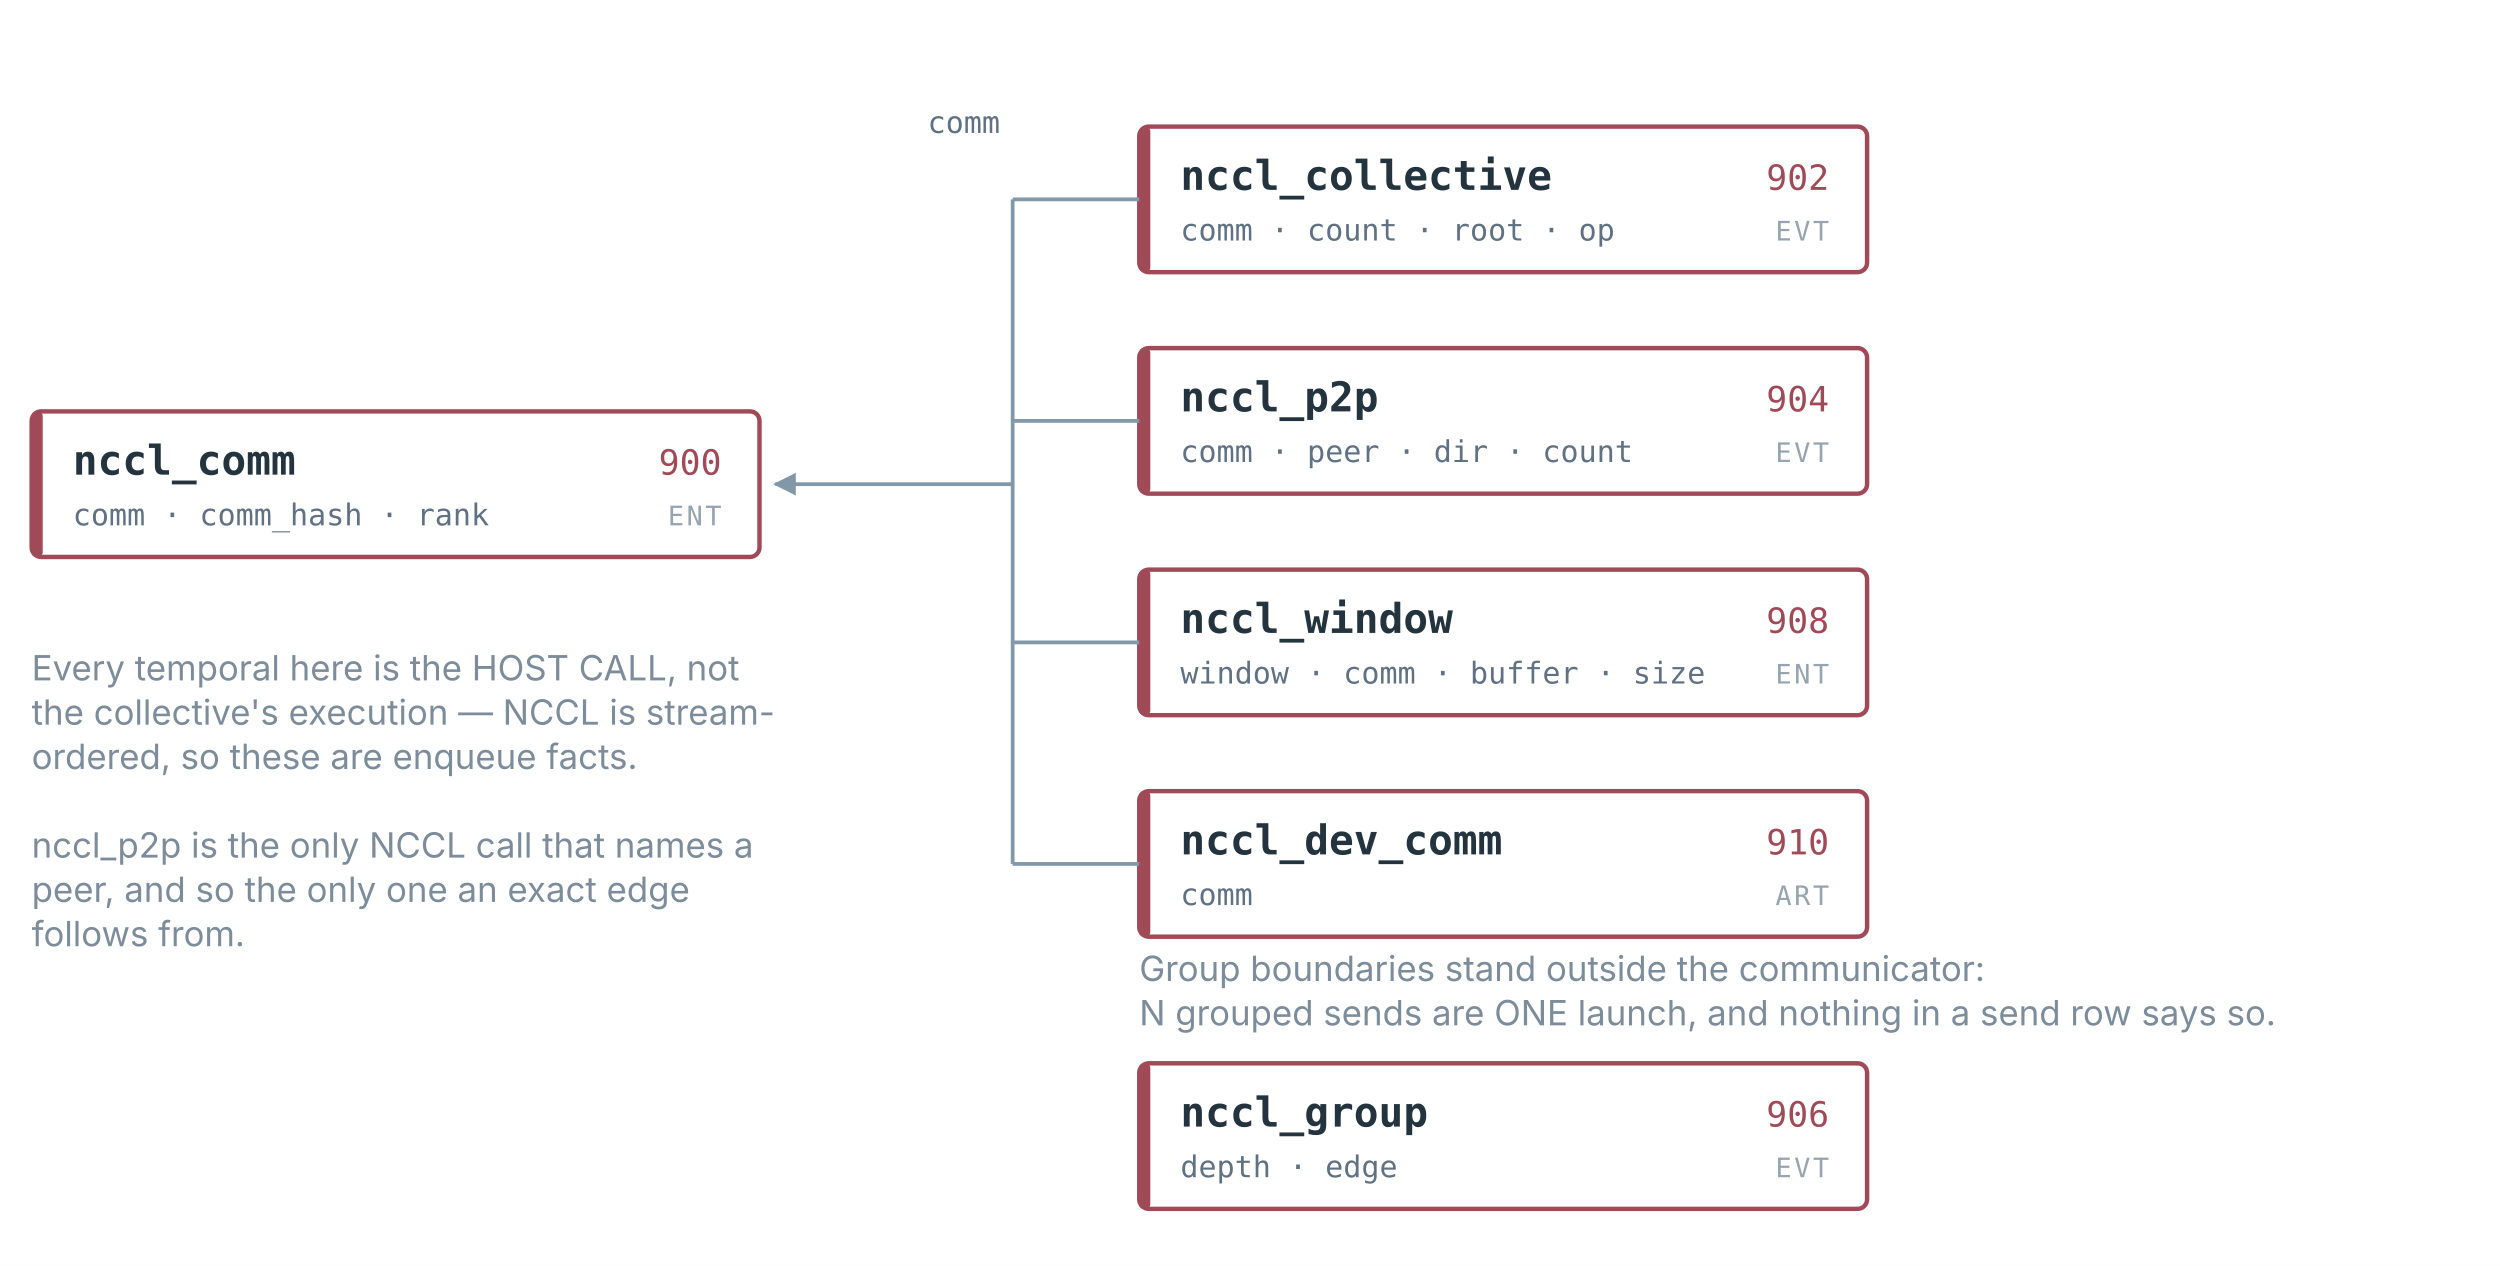
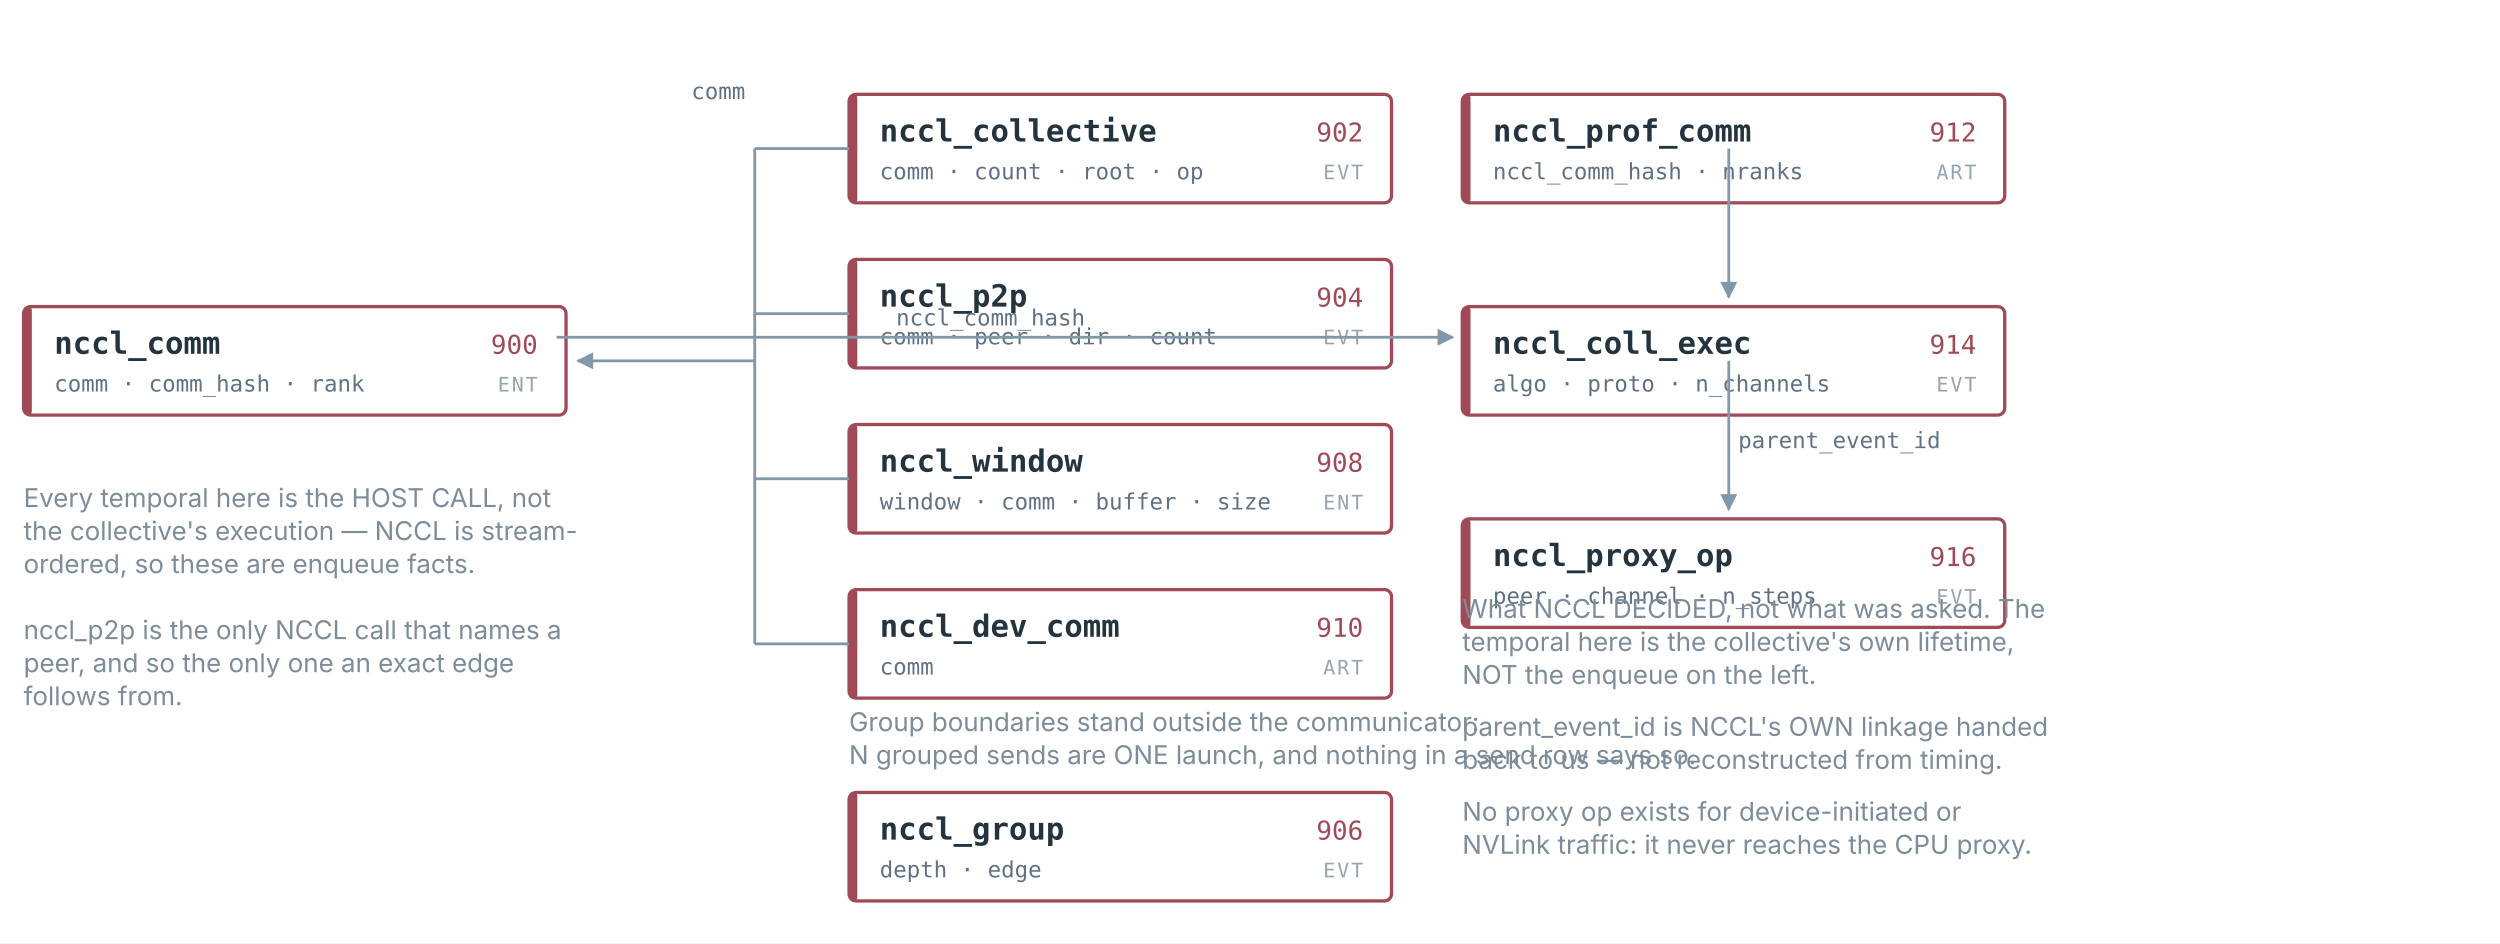
- <svg xmlns="http://www.w3.org/2000/svg" viewBox="0 0 790 400" width="1343" height="680" font-family="Inter, Helvetica Neue, Arial, sans-serif">
-   <rect width="790.0" height="400.0" fill="#ffffff" />
+ <svg xmlns="http://www.w3.org/2000/svg" viewBox="0 0 1060 400" width="1802" height="680" font-family="Inter, Helvetica Neue, Arial, sans-serif">
+   <rect width="1060.0" height="400.0" fill="#ffffff" />
  <defs>
    <marker id="ar" viewBox="0 0 10 10" refX="9" refY="5" markerWidth="6" markerHeight="6" orient="auto-start-reverse">
      <path d="M0 0 L10 5 L0 10 z" fill="#8298a8" />
    </marker>
  </defs>
  <g>
    <rect x="10" y="130" width="230" height="46" rx="3" fill="#ffffff" stroke="#a04a58" stroke-width="1.4" />
    <rect x="10" y="130" width="3.5" height="46" rx="1.5" fill="#a04a58" />
    <text x="23" y="150" font-family="ui-monospace, SFMono-Regular, Menlo, monospace" font-size="13" font-weight="600" fill="#24343f">nccl_comm</text>
    <text x="23" y="166" font-family="ui-monospace, SFMono-Regular, Menlo, monospace" font-size="9.5" fill="#5f7183">comm · comm_hash · rank</text>
    <text x="228" y="150" fill="#a04a58" font-family="ui-monospace, SFMono-Regular, Menlo, monospace" font-size="11" font-weight="500" text-anchor="end">900</text>
    <text x="228" y="166" font-family="ui-monospace, SFMono-Regular, Menlo, monospace" font-size="8.5" letter-spacing="0.8" fill="#95a4b0" text-anchor="end">ENT</text>
  </g>
  <g>
    <rect x="360" y="40" width="230" height="46" rx="3" fill="#ffffff" stroke="#a04a58" stroke-width="1.4" />
    <rect x="360" y="40" width="3.5" height="46" rx="1.5" fill="#a04a58" />
    <text x="373" y="60" font-family="ui-monospace, SFMono-Regular, Menlo, monospace" font-size="13" font-weight="600" fill="#24343f">nccl_collective</text>
    <text x="373" y="76" font-family="ui-monospace, SFMono-Regular, Menlo, monospace" font-size="9.5" fill="#5f7183">comm · count · root · op</text>
    <text x="578" y="60" fill="#a04a58" font-family="ui-monospace, SFMono-Regular, Menlo, monospace" font-size="11" font-weight="500" text-anchor="end">902</text>
    <text x="578" y="76" font-family="ui-monospace, SFMono-Regular, Menlo, monospace" font-size="8.5" letter-spacing="0.8" fill="#95a4b0" text-anchor="end">EVT</text>
  </g>
  <g>
    <rect x="360" y="110" width="230" height="46" rx="3" fill="#ffffff" stroke="#a04a58" stroke-width="1.4" />
    <rect x="360" y="110" width="3.5" height="46" rx="1.5" fill="#a04a58" />
    <text x="373" y="130" font-family="ui-monospace, SFMono-Regular, Menlo, monospace" font-size="13" font-weight="600" fill="#24343f">nccl_p2p</text>
    <text x="373" y="146" font-family="ui-monospace, SFMono-Regular, Menlo, monospace" font-size="9.5" fill="#5f7183">comm · peer · dir · count</text>
    <text x="578" y="130" fill="#a04a58" font-family="ui-monospace, SFMono-Regular, Menlo, monospace" font-size="11" font-weight="500" text-anchor="end">904</text>
    <text x="578" y="146" font-family="ui-monospace, SFMono-Regular, Menlo, monospace" font-size="8.5" letter-spacing="0.8" fill="#95a4b0" text-anchor="end">EVT</text>
  </g>
  <g>
    <rect x="360" y="180" width="230" height="46" rx="3" fill="#ffffff" stroke="#a04a58" stroke-width="1.4" />
    <rect x="360" y="180" width="3.5" height="46" rx="1.5" fill="#a04a58" />
    <text x="373" y="200" font-family="ui-monospace, SFMono-Regular, Menlo, monospace" font-size="13" font-weight="600" fill="#24343f">nccl_window</text>
    <text x="373" y="216" font-family="ui-monospace, SFMono-Regular, Menlo, monospace" font-size="9.5" fill="#5f7183">window · comm · buffer · size</text>
    <text x="578" y="200" fill="#a04a58" font-family="ui-monospace, SFMono-Regular, Menlo, monospace" font-size="11" font-weight="500" text-anchor="end">908</text>
    <text x="578" y="216" font-family="ui-monospace, SFMono-Regular, Menlo, monospace" font-size="8.5" letter-spacing="0.8" fill="#95a4b0" text-anchor="end">ENT</text>
  </g>
  <g>
    <rect x="360" y="250" width="230" height="46" rx="3" fill="#ffffff" stroke="#a04a58" stroke-width="1.4" />
    <rect x="360" y="250" width="3.5" height="46" rx="1.5" fill="#a04a58" />
    <text x="373" y="270" font-family="ui-monospace, SFMono-Regular, Menlo, monospace" font-size="13" font-weight="600" fill="#24343f">nccl_dev_comm</text>
    <text x="373" y="286" font-family="ui-monospace, SFMono-Regular, Menlo, monospace" font-size="9.5" fill="#5f7183">comm</text>
    <text x="578" y="270" fill="#a04a58" font-family="ui-monospace, SFMono-Regular, Menlo, monospace" font-size="11" font-weight="500" text-anchor="end">910</text>
    <text x="578" y="286" font-family="ui-monospace, SFMono-Regular, Menlo, monospace" font-size="8.5" letter-spacing="0.8" fill="#95a4b0" text-anchor="end">ART</text>
  </g>
  <g>
    <rect x="360" y="336" width="230" height="46" rx="3" fill="#ffffff" stroke="#a04a58" stroke-width="1.4" />
    <rect x="360" y="336" width="3.5" height="46" rx="1.5" fill="#a04a58" />
    <text x="373" y="356" font-family="ui-monospace, SFMono-Regular, Menlo, monospace" font-size="13" font-weight="600" fill="#24343f">nccl_group</text>
    <text x="373" y="372" font-family="ui-monospace, SFMono-Regular, Menlo, monospace" font-size="9.5" fill="#5f7183">depth · edge</text>
    <text x="578" y="356" fill="#a04a58" font-family="ui-monospace, SFMono-Regular, Menlo, monospace" font-size="11" font-weight="500" text-anchor="end">906</text>
    <text x="578" y="372" font-family="ui-monospace, SFMono-Regular, Menlo, monospace" font-size="8.5" letter-spacing="0.8" fill="#95a4b0" text-anchor="end">EVT</text>
  </g>
  <path d="M360 63 H320" fill="none" stroke="#8298a8" stroke-width="1.2" />
  <path d="M360 133 H320" fill="none" stroke="#8298a8" stroke-width="1.2" />
  <path d="M360 203 H320" fill="none" stroke="#8298a8" stroke-width="1.2" />
  <path d="M360 273 H320" fill="none" stroke="#8298a8" stroke-width="1.2" />
  <path d="M320 63 V273" fill="none" stroke="#8298a8" stroke-width="1.2" />
  <path d="M320 153 H245" fill="none" stroke="#8298a8" stroke-width="1.2" marker-end="url(#ar)" />
  <text x="316" y="42" text-anchor="end" font-family="ui-monospace, SFMono-Regular, Menlo, monospace" font-size="9.5" fill="#5f7183">comm</text>
  <text x="360" y="310" text-anchor="start" font-family="Inter, Helvetica Neue, Arial, sans-serif" font-size="11" fill="#7c8c9a">Group boundaries stand outside the communicator:</text>
  <text x="360" y="324" text-anchor="start" font-family="Inter, Helvetica Neue, Arial, sans-serif" font-size="11" fill="#7c8c9a">N grouped sends are ONE launch, and nothing in a send row says so.</text>
  <text x="10" y="215" text-anchor="start" font-family="Inter, Helvetica Neue, Arial, sans-serif" font-size="11" fill="#7c8c9a">Every temporal here is the HOST CALL, not</text>
  <text x="10" y="229" text-anchor="start" font-family="Inter, Helvetica Neue, Arial, sans-serif" font-size="11" fill="#7c8c9a">the collective's execution — NCCL is stream-</text>
  <text x="10" y="243" text-anchor="start" font-family="Inter, Helvetica Neue, Arial, sans-serif" font-size="11" fill="#7c8c9a">ordered, so these are enqueue facts.</text>
  <text x="10" y="271" text-anchor="start" font-family="Inter, Helvetica Neue, Arial, sans-serif" font-size="11" fill="#7c8c9a">nccl_p2p is the only NCCL call that names a</text>
  <text x="10" y="285" text-anchor="start" font-family="Inter, Helvetica Neue, Arial, sans-serif" font-size="11" fill="#7c8c9a">peer, and so the only one an exact edge</text>
  <text x="10" y="299" text-anchor="start" font-family="Inter, Helvetica Neue, Arial, sans-serif" font-size="11" fill="#7c8c9a">follows from.</text>
+   <g>
+     <rect x="620" y="40" width="230" height="46" rx="3" fill="#ffffff" stroke="#a04a58" stroke-width="1.4" />
+     <rect x="620" y="40" width="3.5" height="46" rx="1.5" fill="#a04a58" />
+     <text x="633" y="60" font-family="ui-monospace, SFMono-Regular, Menlo, monospace" font-size="13" font-weight="600" fill="#24343f">nccl_prof_comm</text>
+     <text x="633" y="76" font-family="ui-monospace, SFMono-Regular, Menlo, monospace" font-size="9.5" fill="#5f7183">nccl_comm_hash · nranks</text>
+     <text x="838" y="60" fill="#a04a58" font-family="ui-monospace, SFMono-Regular, Menlo, monospace" font-size="11" font-weight="500" text-anchor="end">912</text>
+     <text x="838" y="76" font-family="ui-monospace, SFMono-Regular, Menlo, monospace" font-size="8.5" letter-spacing="0.8" fill="#95a4b0" text-anchor="end">ART</text>
+   </g>
+   <g>
+     <rect x="620" y="130" width="230" height="46" rx="3" fill="#ffffff" stroke="#a04a58" stroke-width="1.4" />
+     <rect x="620" y="130" width="3.5" height="46" rx="1.5" fill="#a04a58" />
+     <text x="633" y="150" font-family="ui-monospace, SFMono-Regular, Menlo, monospace" font-size="13" font-weight="600" fill="#24343f">nccl_coll_exec</text>
+     <text x="633" y="166" font-family="ui-monospace, SFMono-Regular, Menlo, monospace" font-size="9.5" fill="#5f7183">algo · proto · n_channels</text>
+     <text x="838" y="150" fill="#a04a58" font-family="ui-monospace, SFMono-Regular, Menlo, monospace" font-size="11" font-weight="500" text-anchor="end">914</text>
+     <text x="838" y="166" font-family="ui-monospace, SFMono-Regular, Menlo, monospace" font-size="8.5" letter-spacing="0.8" fill="#95a4b0" text-anchor="end">EVT</text>
+   </g>
+   <g>
+     <rect x="620" y="220" width="230" height="46" rx="3" fill="#ffffff" stroke="#a04a58" stroke-width="1.4" />
+     <rect x="620" y="220" width="3.5" height="46" rx="1.5" fill="#a04a58" />
+     <text x="633" y="240" font-family="ui-monospace, SFMono-Regular, Menlo, monospace" font-size="13" font-weight="600" fill="#24343f">nccl_proxy_op</text>
+     <text x="633" y="256" font-family="ui-monospace, SFMono-Regular, Menlo, monospace" font-size="9.5" fill="#5f7183">peer · channel · n_steps</text>
+     <text x="838" y="240" fill="#a04a58" font-family="ui-monospace, SFMono-Regular, Menlo, monospace" font-size="11" font-weight="500" text-anchor="end">916</text>
+     <text x="838" y="256" font-family="ui-monospace, SFMono-Regular, Menlo, monospace" font-size="8.5" letter-spacing="0.8" fill="#95a4b0" text-anchor="end">EVT</text>
+   </g>
+   <path d="M236 143 H616" fill="none" stroke="#8298a8" stroke-width="1.2" marker-end="url(#ar)" />
+   <text x="420" y="138" text-anchor="middle" font-family="ui-monospace, SFMono-Regular, Menlo, monospace" font-size="9.5" fill="#5f7183">nccl_comm_hash</text>
+   <path d="M733 63 V126" fill="none" stroke="#8298a8" stroke-width="1.2" marker-end="url(#ar)" />
+   <path d="M733 153 V216" fill="none" stroke="#8298a8" stroke-width="1.2" marker-end="url(#ar)" />
+   <text x="737" y="190" text-anchor="start" font-family="ui-monospace, SFMono-Regular, Menlo, monospace" font-size="9.5" fill="#5f7183">parent_event_id</text>
+   <text x="620" y="262" text-anchor="start" font-family="Inter, Helvetica Neue, Arial, sans-serif" font-size="11" fill="#7c8c9a">What NCCL DECIDED, not what was asked. The</text>
+   <text x="620" y="276" text-anchor="start" font-family="Inter, Helvetica Neue, Arial, sans-serif" font-size="11" fill="#7c8c9a">temporal here is the collective's own lifetime,</text>
+   <text x="620" y="290" text-anchor="start" font-family="Inter, Helvetica Neue, Arial, sans-serif" font-size="11" fill="#7c8c9a">NOT the enqueue on the left.</text>
+   <text x="620" y="312" text-anchor="start" font-family="Inter, Helvetica Neue, Arial, sans-serif" font-size="11" fill="#7c8c9a">parent_event_id is NCCL's OWN linkage handed</text>
+   <text x="620" y="326" text-anchor="start" font-family="Inter, Helvetica Neue, Arial, sans-serif" font-size="11" fill="#7c8c9a">back to us — not reconstructed from timing.</text>
+   <text x="620" y="348" text-anchor="start" font-family="Inter, Helvetica Neue, Arial, sans-serif" font-size="11" fill="#7c8c9a">No proxy op exists for device-initiated or</text>
+   <text x="620" y="362" text-anchor="start" font-family="Inter, Helvetica Neue, Arial, sans-serif" font-size="11" fill="#7c8c9a">NVLink traffic: it never reaches the CPU proxy.</text>
</svg>
